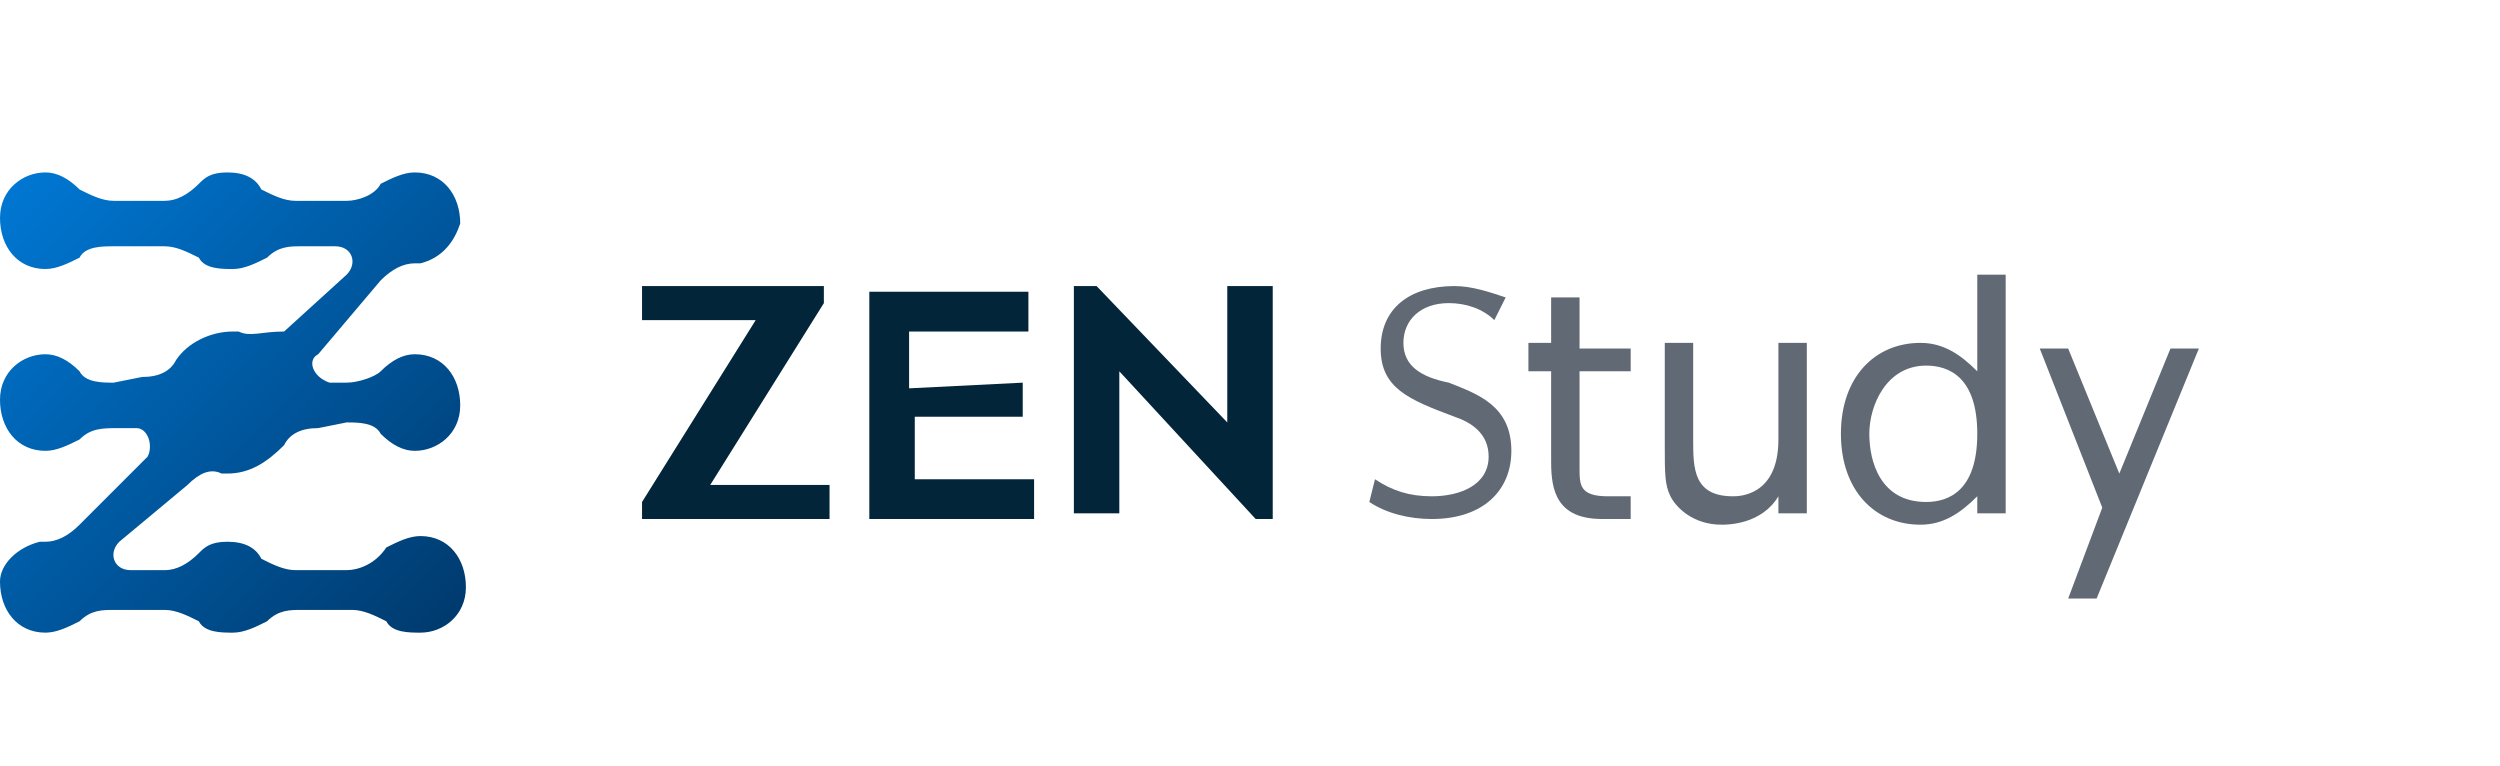
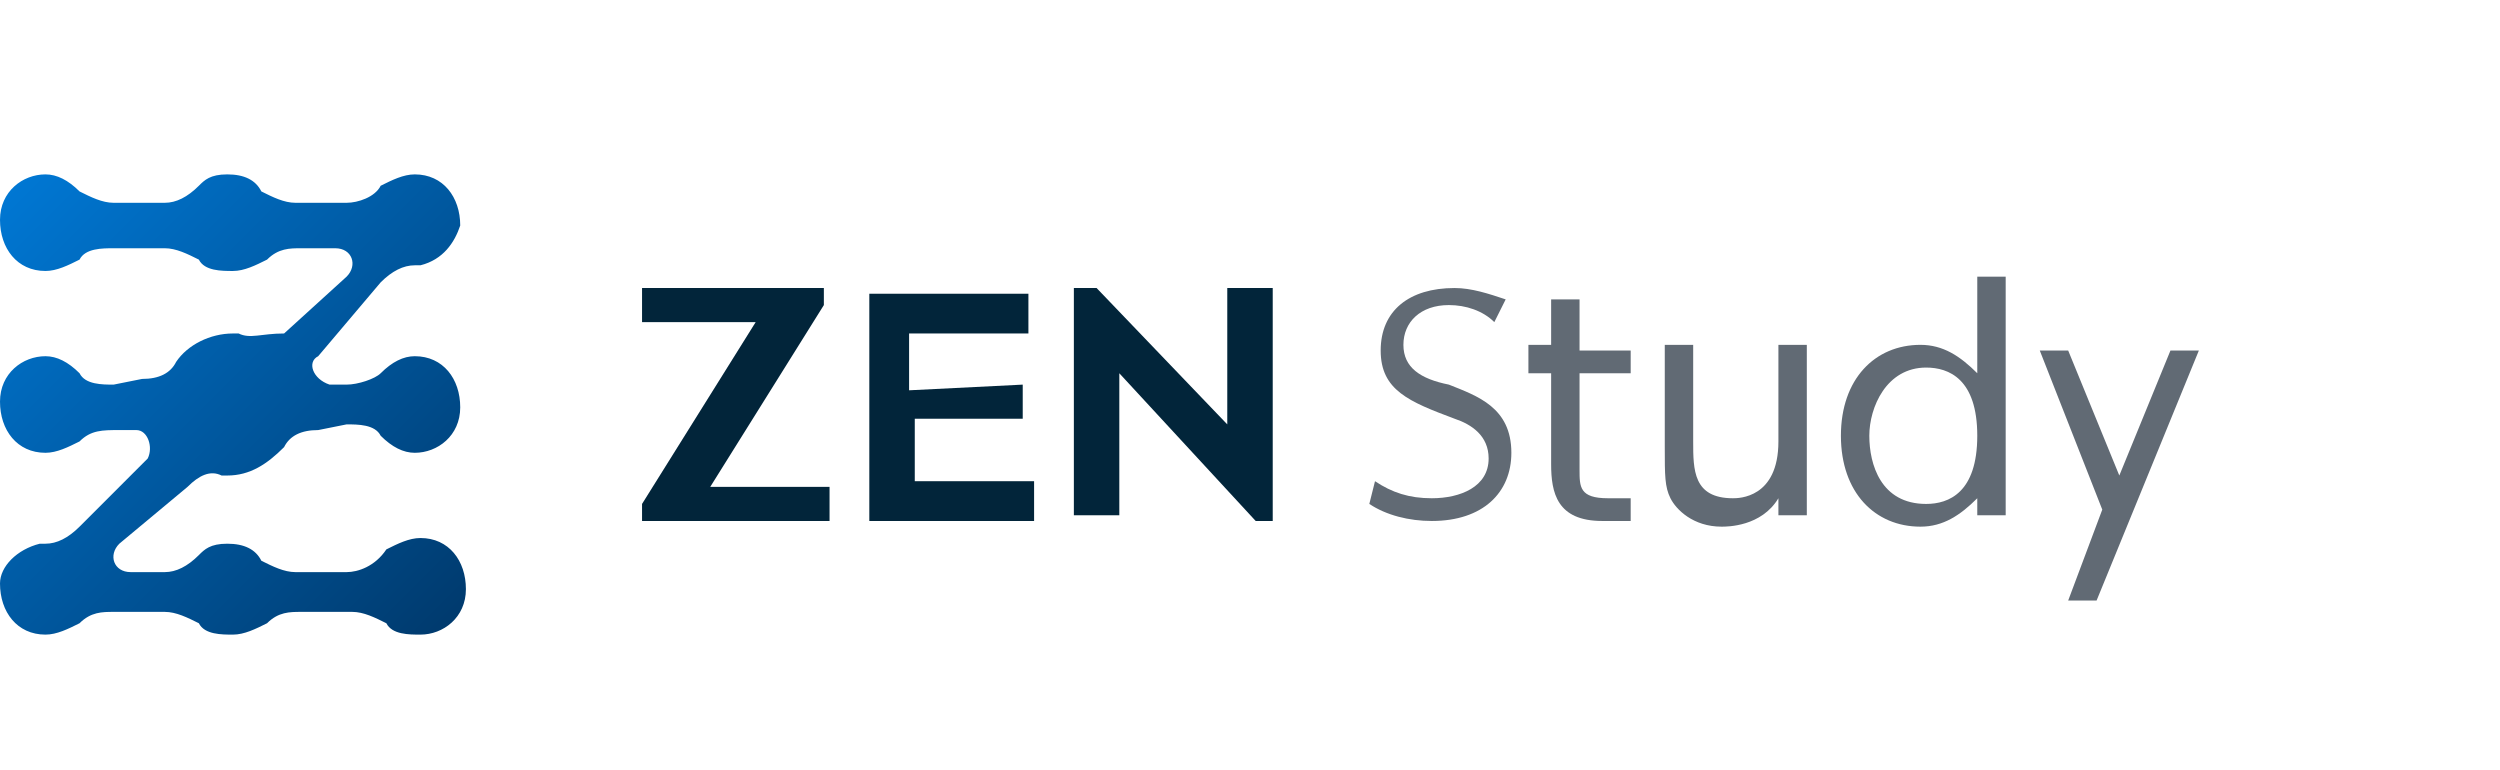
- <svg xmlns="http://www.w3.org/2000/svg" version="1.1" id="_レイヤー_2" x="0px" y="0px" viewBox="0 0 44 8" width="98px" height="30px" xml:space="preserve">
+ <svg xmlns="http://www.w3.org/2000/svg" version="1.1" id="_レイヤー_2" x="0px" y="0px" viewBox="0 0 44 8" width="162.5px" height="50px" xml:space="preserve">
  <style type="text/css">
	.st0{fill:url(#SVGID_1_);}
	.st1{fill:#616A74;}
	.st2{fill:#02253A;}
</style>
  <g id="_ロゴマーク">
    <g>
      <g>
        <linearGradient id="SVGID_1_" gradientUnits="userSpaceOnUse" x1="0.231" y1="662.003" x2="7.854" y2="669.626" gradientTransform="matrix(1 0 0 1 0 -661.5)">
          <stop offset="0" style="stop-color:#0077D3" />
          <stop offset="1" style="stop-color:#003B6F" />
        </linearGradient>
        <path class="st0" d="M3.3,5.8c0.2-0.2,0.4-0.3,0.6-0.2H4c0.4,0,0.7-0.2,1-0.5c0.1-0.2,0.3-0.3,0.6-0.3l0.5-0.1     c0.2,0,0.5,0,0.6,0.2c0.2,0.2,0.4,0.3,0.6,0.3c0.4,0,0.8-0.3,0.8-0.8S7.8,3.5,7.3,3.5c-0.2,0-0.4,0.1-0.6,0.3     C6.6,3.9,6.3,4,6.1,4H5.8C5.5,3.9,5.4,3.6,5.6,3.5l1.1-1.3C6.9,2,7.1,1.9,7.3,1.9h0.1C7.8,1.8,8,1.5,8.1,1.2     c0-0.5-0.3-0.9-0.8-0.9c-0.2,0-0.4,0.1-0.6,0.2C6.6,0.7,6.3,0.8,6.1,0.8H5.2C5,0.8,4.8,0.7,4.6,0.6C4.5,0.4,4.3,0.3,4,0.3     S3.6,0.4,3.5,0.5C3.3,0.7,3.1,0.8,2.9,0.8H2c-0.2,0-0.4-0.1-0.6-0.2C1.2,0.4,1,0.3,0.8,0.3C0.4,0.3,0,0.6,0,1.1S0.3,2,0.8,2     C1,2,1.2,1.9,1.4,1.8C1.5,1.6,1.8,1.6,2,1.6h0.9c0.2,0,0.4,0.1,0.6,0.2C3.6,2,3.9,2,4.1,2c0.2,0,0.4-0.1,0.6-0.2     c0.2-0.2,0.4-0.2,0.6-0.2h0.6c0.3,0,0.4,0.3,0.2,0.5L5,3.1c-0.4,0-0.6,0.1-0.8,0H4.1c-0.4,0-0.8,0.2-1,0.5C3,3.8,2.8,3.9,2.5,3.9     L2,4C1.8,4,1.5,4,1.4,3.8C1.2,3.6,1,3.5,0.8,3.5C0.4,3.5,0,3.8,0,4.3s0.3,0.9,0.8,0.9C1,5.2,1.2,5.1,1.4,5     c0.2-0.2,0.4-0.2,0.7-0.2h0.3c0.2,0,0.3,0.3,0.2,0.5L1.4,6.5C1.2,6.7,1,6.8,0.8,6.8H0.7C0.3,6.9,0,7.2,0,7.5C0,8,0.3,8.4,0.8,8.4     c0.2,0,0.4-0.1,0.6-0.2C1.6,8,1.8,8,2,8h0.9c0.2,0,0.4,0.1,0.6,0.2c0.1,0.2,0.4,0.2,0.6,0.2c0.2,0,0.4-0.1,0.6-0.2     C4.9,8,5.1,8,5.3,8h0.9c0.2,0,0.4,0.1,0.6,0.2c0.1,0.2,0.4,0.2,0.6,0.2c0.4,0,0.8-0.3,0.8-0.8S7.9,6.7,7.4,6.7     C7.2,6.7,7,6.8,6.8,6.9C6.6,7.2,6.3,7.3,6.1,7.3H5.2C5,7.3,4.8,7.2,4.6,7.1C4.5,6.9,4.3,6.8,4,6.8S3.6,6.9,3.5,7     C3.3,7.2,3.1,7.3,2.9,7.3H2.3C2,7.3,1.9,7,2.1,6.8L3.3,5.8L3.3,5.8z" />
        <g>
          <g>
            <path class="st1" d="M26.3,2.9c-0.2-0.2-0.5-0.3-0.8-0.3c-0.5,0-0.8,0.3-0.8,0.7c0,0.4,0.3,0.6,0.8,0.7       c0.5,0.2,1.1,0.4,1.1,1.2c0,0.7-0.5,1.2-1.4,1.2c-0.4,0-0.8-0.1-1.1-0.3l0.1-0.4c0.3,0.2,0.6,0.3,1,0.3c0.5,0,1-0.2,1-0.7       c0-0.4-0.3-0.6-0.6-0.7c-0.8-0.3-1.3-0.5-1.3-1.2s0.5-1.1,1.3-1.1c0.3,0,0.6,0.1,0.9,0.2L26.3,2.9L26.3,2.9z" />
            <path class="st1" d="M27.3,2.5h0.5v0.9h0.9v0.4h-0.9v1.7c0,0.3,0,0.5,0.5,0.5c0.1,0,0.2,0,0.4,0v0.4c-0.1,0-0.3,0-0.5,0       c-0.8,0-0.9-0.5-0.9-1V3.8h-0.4V3.3h0.4V2.5L27.3,2.5z" />
            <path class="st1" d="M31.8,3.3v3h-0.5V6c-0.3,0.5-0.9,0.5-1,0.5c-0.5,0-0.8-0.3-0.9-0.5c-0.1-0.2-0.1-0.4-0.1-0.9V3.3h0.5V5       c0,0.5,0,1,0.7,1c0.1,0,0.8,0,0.8-1V3.3H31.8L31.8,3.3z" />
            <path class="st1" d="M34.8,6c-0.3,0.3-0.6,0.5-1,0.5c-0.8,0-1.4-0.6-1.4-1.6s0.6-1.6,1.4-1.6c0.4,0,0.7,0.2,1,0.5V2.1h0.5v4.2       h-0.5V6L34.8,6z M33.9,3.7c-0.7,0-1,0.7-1,1.2s0.2,1.2,1,1.2c0.4,0,0.9-0.2,0.9-1.2S34.3,3.7,33.9,3.7z" />
            <path class="st1" d="M37,6.2l-1.1-2.8h0.5l0.9,2.2l0.9-2.2h0.5l-1.8,4.4h-0.5L37,6.2L37,6.2z" />
          </g>
          <g>
            <path class="st2" d="M11.3,6.4V6.1l2-3.2h-2V2.3h3.2v0.3l-2,3.2h2.1v0.6H11.3z" />
            <path class="st2" d="M18,4v0.6h-1.9v1.1h2.1v0.7h-2.9v-4h2.8v0.7H16v1L18,4L18,4z" />
            <path class="st2" d="M22.1,6.4l-2.4-2.6v2.5h-0.8v-4h0.4l2.3,2.4V2.3h0.8v4.1C22.5,6.4,22.1,6.4,22.1,6.4z" />
          </g>
        </g>
      </g>
    </g>
  </g>
</svg>
